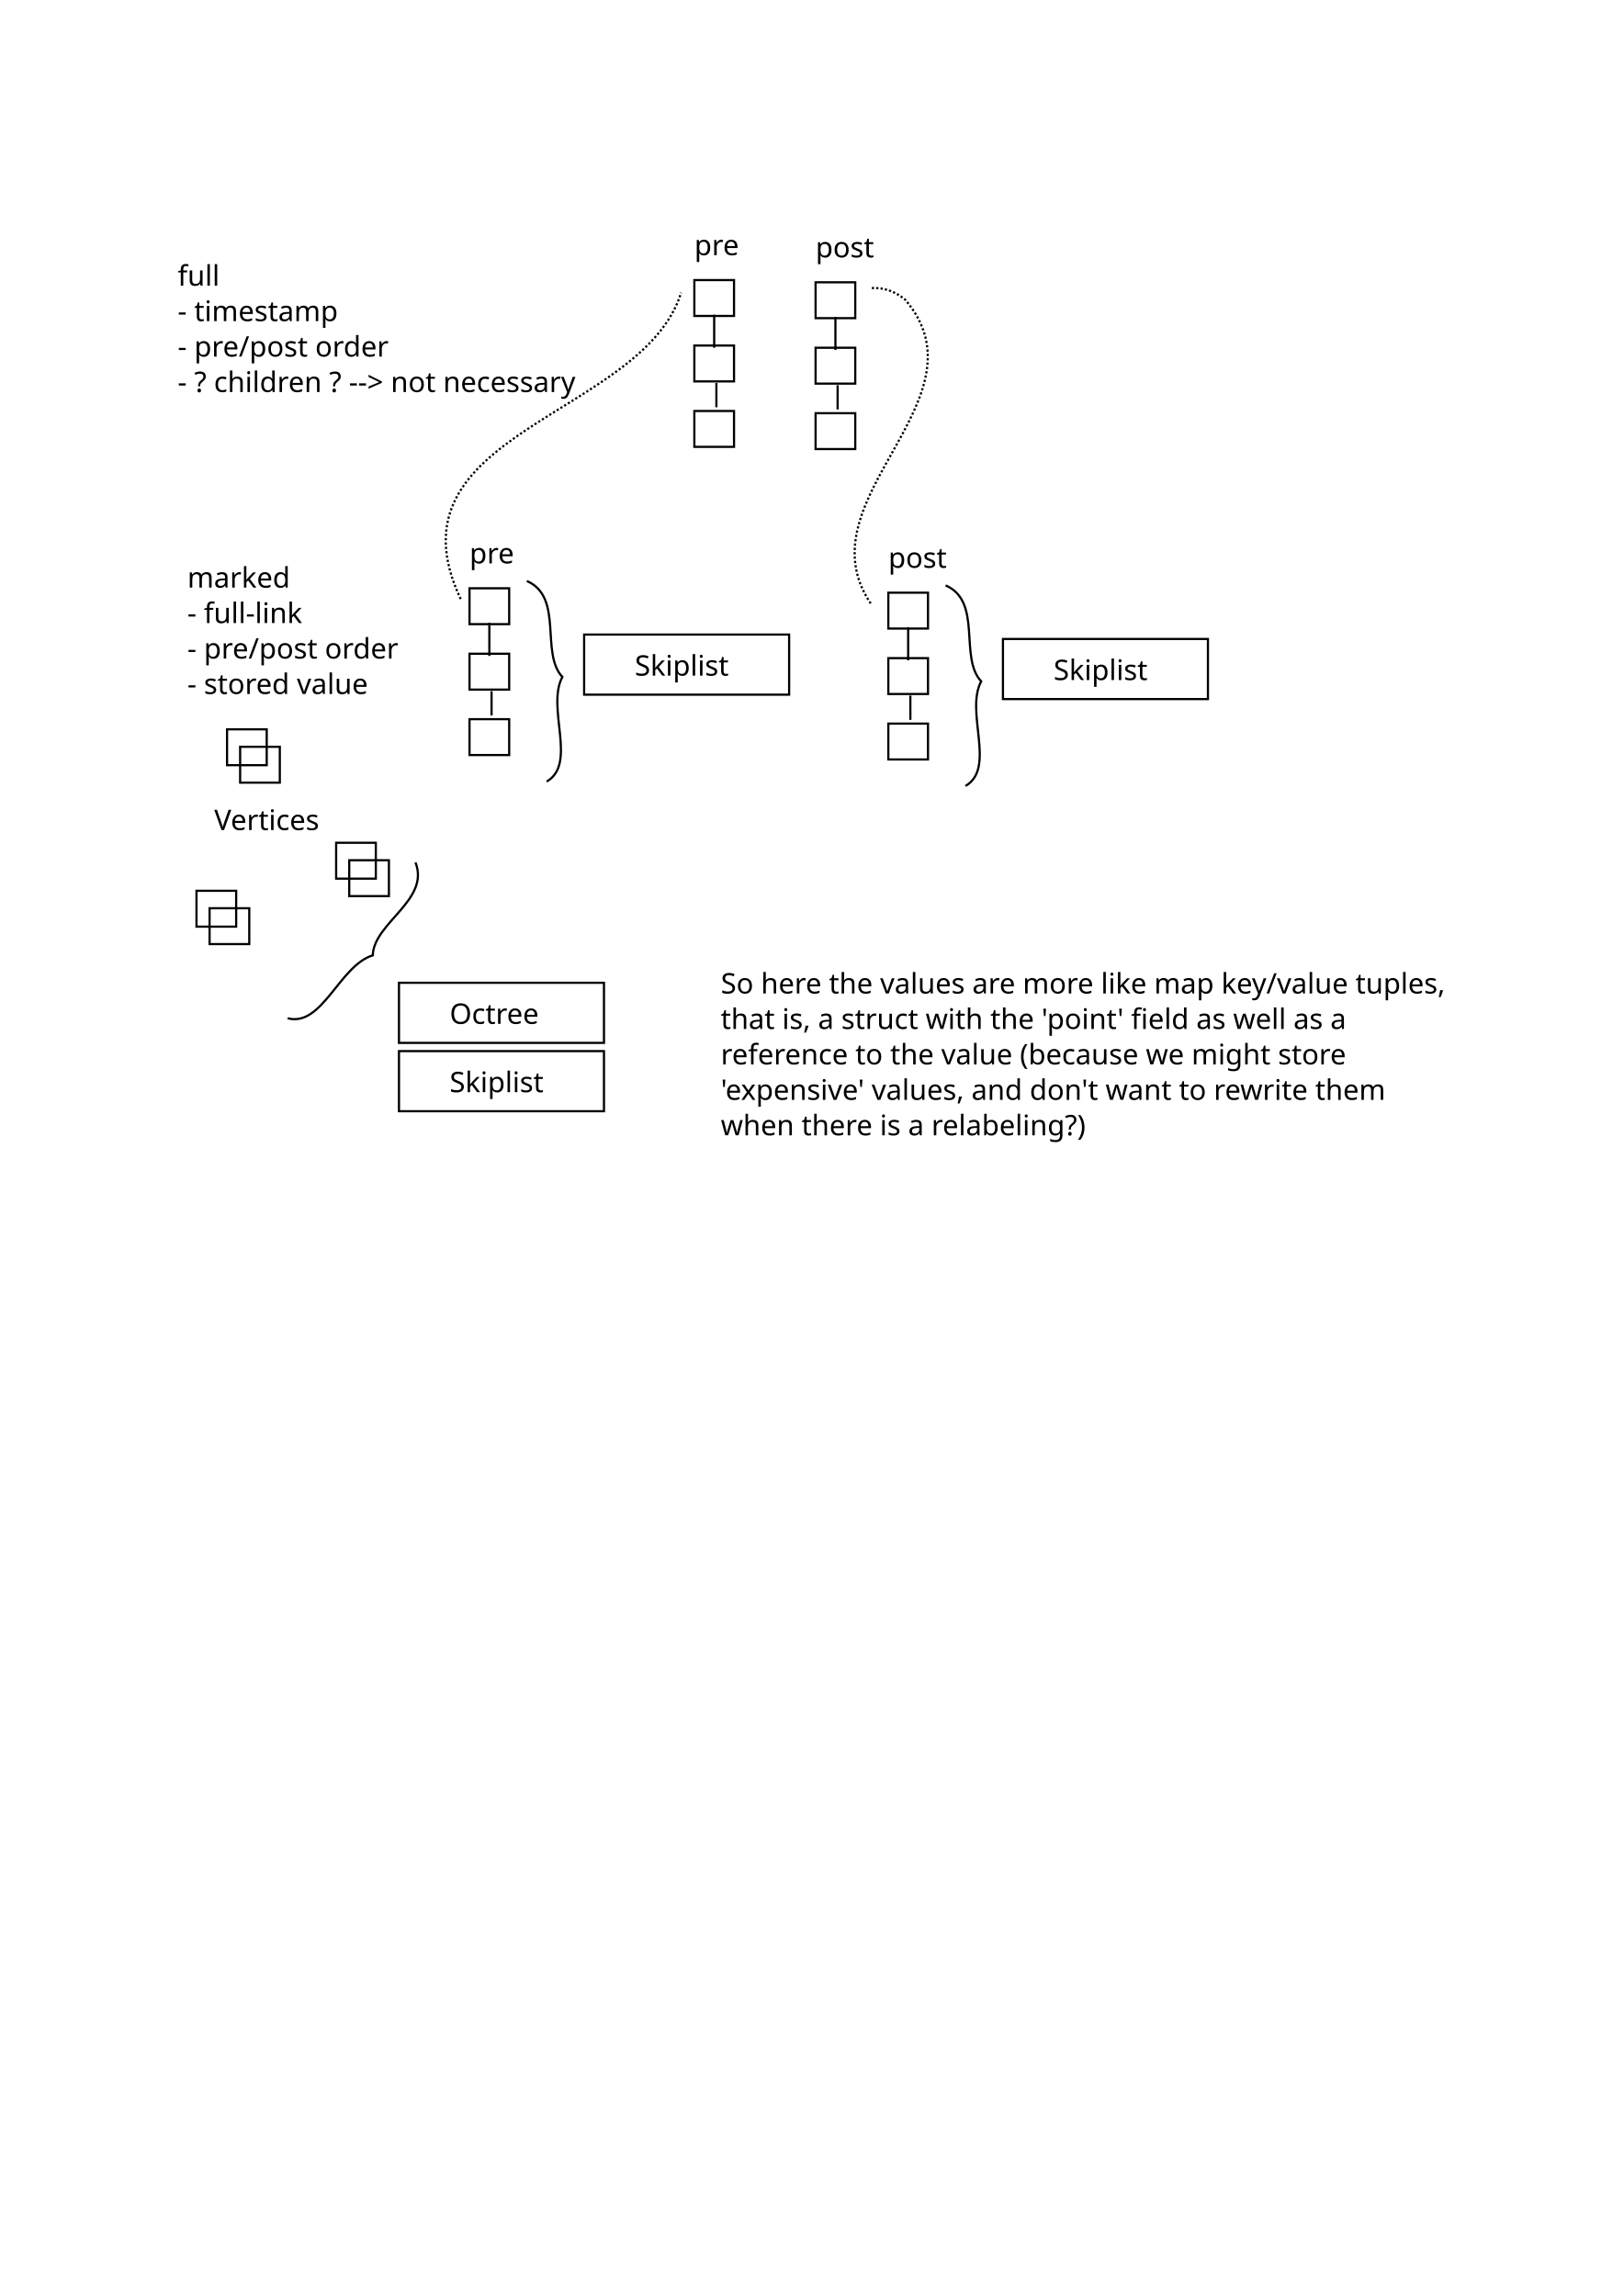
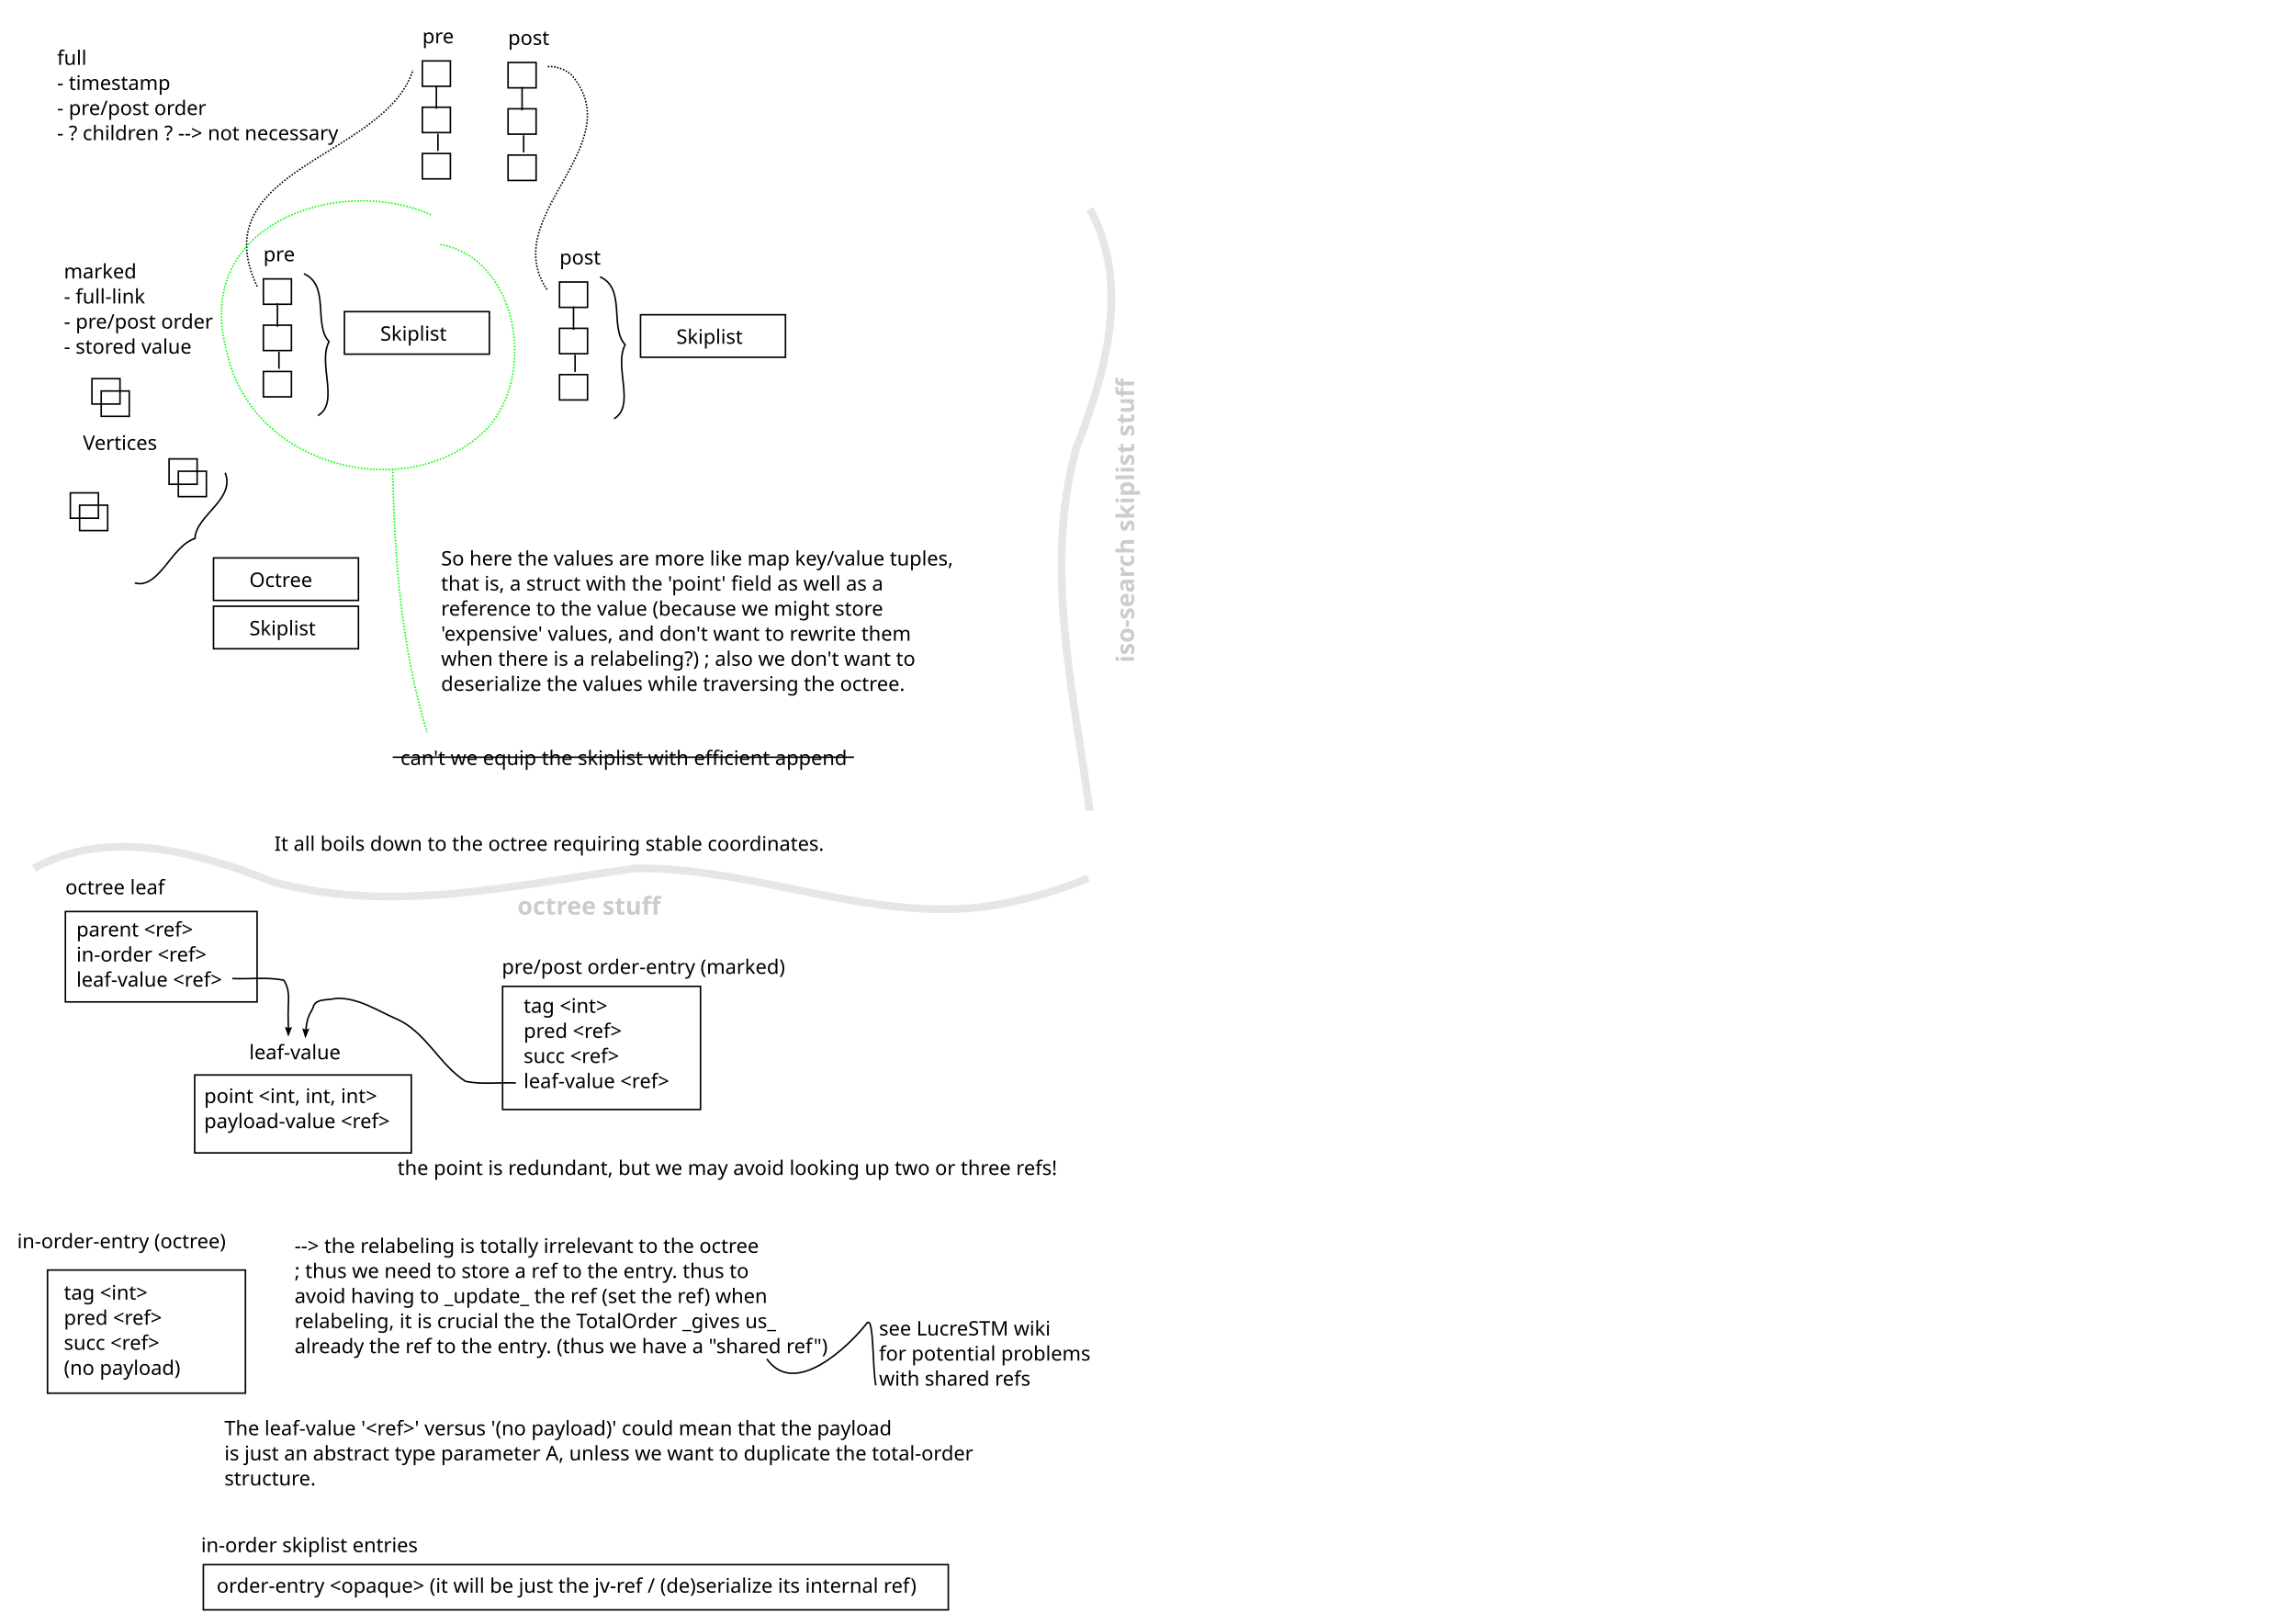
- <svg xmlns="http://www.w3.org/2000/svg" width="744.094" height="1052.362" id="svg2" version="1.1">
-   <defs id="defs4" />
-   <g id="layer1">
-     <text xml:space="preserve" style="font-size:13px;font-style:normal;font-variant:normal;font-weight:normal;font-stretch:normal;line-height:125%;letter-spacing:0px;word-spacing:0px;fill:#000000;fill-opacity:1;stroke:none;font-family:Gulim;-inkscape-font-specification:Gulim" x="81.429" y="130.934" id="text2985">
-       <tspan id="tspan2987" x="81.429" y="130.934">full</tspan>
-       <tspan x="81.429" y="147.184" id="tspan2993">- timestamp</tspan>
-       <tspan x="81.429" y="163.434" id="tspan2989">- pre/post order</tspan>
-       <tspan x="81.429" y="179.684" id="tspan2991">- ? children ? --&gt; not necessary</tspan>
+ <svg xmlns="http://www.w3.org/2000/svg" width="1488.189" height="1052.362" id="svg2" version="1.1">
+   <defs id="defs4">
+     <marker orient="auto" refY="0" refX="0" id="Arrow2Mend" style="overflow:visible">
+       <path id="path4179" style="font-size:12px;fill-rule:evenodd;stroke-width:0.625;stroke-linejoin:round" d="M 8.719,4.034 -2.207,0.016 8.719,-4.002 c -1.745,2.372 -1.735,5.617 -6e-7,8.035 z" transform="scale(-0.6,-0.6)" />
+     </marker>
+   </defs>
+   <g id="layer1" transform="translate(0,0.00130762)">
+     <text xml:space="preserve" style="font-size:13px;font-style:normal;font-variant:normal;font-weight:normal;font-stretch:normal;line-height:125%;letter-spacing:0px;word-spacing:0px;fill:#000000;fill-opacity:1;stroke:none;font-family:Gulim;-inkscape-font-specification:Gulim" x="36.982" y="42.04" id="text2985">
+       <tspan id="tspan2987" x="36.982" y="42.04">full</tspan>
+       <tspan x="36.982" y="58.29" id="tspan2993">- timestamp</tspan>
+       <tspan x="36.982" y="74.54" id="tspan2989">- pre/post order</tspan>
+       <tspan x="36.982" y="90.79" id="tspan2991">- ? children ? --&gt; not necessary</tspan>
    </text>
-     <text xml:space="preserve" style="font-size:13px;font-style:normal;font-variant:normal;font-weight:normal;font-stretch:normal;line-height:125%;letter-spacing:0px;word-spacing:0px;fill:#000000;fill-opacity:1;stroke:none;font-family:Gulim;-inkscape-font-specification:Gulim" x="85.863" y="269.332" id="text2995">
-       <tspan id="tspan2997" x="85.863" y="269.332">marked</tspan>
-       <tspan x="85.863" y="285.582" id="tspan2999">- full-link</tspan>
-       <tspan x="85.863" y="301.832" id="tspan3001">- pre/post order</tspan>
-       <tspan x="85.863" y="318.082" id="tspan3003">- stored value</tspan>
+     <text xml:space="preserve" style="font-size:13px;font-style:normal;font-variant:normal;font-weight:normal;font-stretch:normal;line-height:125%;letter-spacing:0px;word-spacing:0px;fill:#000000;fill-opacity:1;stroke:none;font-family:Gulim;-inkscape-font-specification:Gulim" x="41.416" y="180.438" id="text2995">
+       <tspan id="tspan2997" x="41.416" y="180.438">marked</tspan>
+       <tspan x="41.416" y="196.688" id="tspan2999">- full-link</tspan>
+       <tspan x="41.416" y="212.938" id="tspan3001">- pre/post order</tspan>
+       <tspan x="41.416" y="229.188" id="tspan3003">- stored value</tspan>
    </text>
-     <rect style="fill:none;stroke:#000000;stroke-width:1;stroke-miterlimit:4;stroke-opacity:1;stroke-dasharray:none;stroke-dashoffset:0" id="rect3007" width="18.183" height="16.438" x="215.162" y="299.636" />
-     <rect y="269.636" x="215.162" height="16.438" width="18.183" id="rect3011" style="fill:none;stroke:#000000;stroke-width:1;stroke-miterlimit:4;stroke-opacity:1;stroke-dasharray:none;stroke-dashoffset:0" />
-     <rect y="329.636" x="215.162" height="16.438" width="18.183" id="rect3013" style="fill:none;stroke:#000000;stroke-width:1;stroke-miterlimit:4;stroke-opacity:1;stroke-dasharray:none;stroke-dashoffset:0" />
-     <rect style="fill:none;stroke:#000000;stroke-width:1;stroke-miterlimit:4;stroke-opacity:1;stroke-dasharray:none;stroke-dashoffset:0" id="rect3015" width="93.944" height="27.55" x="267.69" y="290.849" />
-     <text xml:space="preserve" style="font-size:13px;font-style:normal;font-variant:normal;font-weight:normal;font-stretch:normal;line-height:125%;letter-spacing:0px;word-spacing:0px;fill:#000000;fill-opacity:1;stroke:none;font-family:Gulim;-inkscape-font-specification:Gulim" x="290.904" y="309.677" id="text3017">
-       <tspan id="tspan3019" x="290.904" y="309.677">Skiplist</tspan>
+     <rect style="fill:none;stroke:#000000;stroke-width:1;stroke-miterlimit:4;stroke-opacity:1;stroke-dasharray:none;stroke-dashoffset:0" id="rect3007" width="18.183" height="16.438" x="170.716" y="210.743" />
+     <rect y="180.743" x="170.716" height="16.438" width="18.183" id="rect3011" style="fill:none;stroke:#000000;stroke-width:1;stroke-miterlimit:4;stroke-opacity:1;stroke-dasharray:none;stroke-dashoffset:0" />
+     <rect y="240.743" x="170.716" height="16.438" width="18.183" id="rect3013" style="fill:none;stroke:#000000;stroke-width:1;stroke-miterlimit:4;stroke-opacity:1;stroke-dasharray:none;stroke-dashoffset:0" />
+     <rect style="fill:none;stroke:#000000;stroke-width:1;stroke-miterlimit:4;stroke-opacity:1;stroke-dasharray:none;stroke-dashoffset:0" id="rect3015" width="93.944" height="27.55" x="223.244" y="201.956" />
+     <text xml:space="preserve" style="font-size:13px;font-style:normal;font-variant:normal;font-weight:normal;font-stretch:normal;line-height:125%;letter-spacing:0px;word-spacing:0px;fill:#000000;fill-opacity:1;stroke:none;font-family:Gulim;-inkscape-font-specification:Gulim" x="246.457" y="220.783" id="text3017">
+       <tspan id="tspan3019" x="246.457" y="220.783">Skiplist</tspan>
    </text>
-     <path style="color:#000000;fill:none;stroke:#000000;stroke-width:1;stroke-linecap:butt;stroke-linejoin:miter;stroke-miterlimit:4;stroke-opacity:1;stroke-dasharray:none;stroke-dashoffset:0;marker:none;visibility:visible;display:inline;overflow:visible;enable-background:accumulate" d="m 224.254,285.494 0,15.152" id="path3021" />
-     <path style="color:#000000;fill:none;stroke:#000000;stroke-width:1;stroke-linecap:butt;stroke-linejoin:miter;stroke-miterlimit:4;stroke-opacity:1;stroke-dasharray:none;stroke-dashoffset:0;marker:none;visibility:visible;display:inline;overflow:visible;enable-background:accumulate" d="m 225.264,316.809 0,11.112" id="path3023" />
-     <text xml:space="preserve" style="font-size:13px;font-style:normal;font-variant:normal;font-weight:normal;font-stretch:normal;line-height:125%;letter-spacing:0px;word-spacing:0px;fill:#000000;fill-opacity:1;stroke:none;font-family:Gulim;-inkscape-font-specification:Gulim" x="215.162" y="258.22" id="text3025">
-       <tspan id="tspan3027" x="215.162" y="258.22">pre</tspan>
+     <path style="color:#000000;fill:none;stroke:#000000;stroke-width:1;stroke-linecap:butt;stroke-linejoin:miter;stroke-miterlimit:4;stroke-opacity:1;stroke-dasharray:none;stroke-dashoffset:0;marker:none;visibility:visible;display:inline;overflow:visible;enable-background:accumulate" d="m 179.807,196.601 0,15.152" id="path3021" />
+     <path style="color:#000000;fill:none;stroke:#000000;stroke-width:1;stroke-linecap:butt;stroke-linejoin:miter;stroke-miterlimit:4;stroke-opacity:1;stroke-dasharray:none;stroke-dashoffset:0;marker:none;visibility:visible;display:inline;overflow:visible;enable-background:accumulate" d="m 180.817,227.915 0,11.112" id="path3023" />
+     <text xml:space="preserve" style="font-size:13px;font-style:normal;font-variant:normal;font-weight:normal;font-stretch:normal;line-height:125%;letter-spacing:0px;word-spacing:0px;fill:#000000;fill-opacity:1;stroke:none;font-family:Gulim;-inkscape-font-specification:Gulim" x="170.716" y="169.326" id="text3025">
+       <tspan id="tspan3027" x="170.716" y="169.326">pre</tspan>
    </text>
-     <path style="fill:none;stroke:#000000;stroke-width:1;stroke-miterlimit:4;stroke-opacity:1;stroke-dasharray:none;stroke-dashoffset:0" d="m 241.426,266.301 c 17.066,7.39 6.012,33.01 16.292,43.961 -7.515,14.128 7.009,39.751 -7.201,47.963" id="path3029" />
-     <rect y="301.656" x="407.091" height="16.438" width="18.183" id="rect3048" style="fill:none;stroke:#000000;stroke-width:1;stroke-miterlimit:4;stroke-opacity:1;stroke-dasharray:none;stroke-dashoffset:0" />
-     <rect style="fill:none;stroke:#000000;stroke-width:1;stroke-miterlimit:4;stroke-opacity:1;stroke-dasharray:none;stroke-dashoffset:0" id="rect3050" width="18.183" height="16.438" x="407.091" y="271.656" />
-     <rect style="fill:none;stroke:#000000;stroke-width:1;stroke-miterlimit:4;stroke-opacity:1;stroke-dasharray:none;stroke-dashoffset:0" id="rect3052" width="18.183" height="16.438" x="407.091" y="331.656" />
-     <rect y="292.87" x="459.619" height="27.55" width="93.944" id="rect3054" style="fill:none;stroke:#000000;stroke-width:1;stroke-miterlimit:4;stroke-opacity:1;stroke-dasharray:none;stroke-dashoffset:0" />
-     <text id="text3056" y="311.697" x="482.833" style="font-size:13px;font-style:normal;font-variant:normal;font-weight:normal;font-stretch:normal;line-height:125%;letter-spacing:0px;word-spacing:0px;fill:#000000;fill-opacity:1;stroke:none;font-family:Gulim;-inkscape-font-specification:Gulim" xml:space="preserve">
-       <tspan y="311.697" x="482.833" id="tspan3058">Skiplist</tspan>
+     <path style="fill:none;stroke:#000000;stroke-width:1;stroke-miterlimit:4;stroke-opacity:1;stroke-dasharray:none;stroke-dashoffset:0" d="m 196.98,177.408 c 17.066,7.39 6.012,33.01 16.292,43.961 -7.515,14.128 7.009,39.751 -7.201,47.963" id="path3029" />
+     <rect y="212.763" x="362.645" height="16.438" width="18.183" id="rect3048" style="fill:none;stroke:#000000;stroke-width:1;stroke-miterlimit:4;stroke-opacity:1;stroke-dasharray:none;stroke-dashoffset:0" />
+     <rect style="fill:none;stroke:#000000;stroke-width:1;stroke-miterlimit:4;stroke-opacity:1;stroke-dasharray:none;stroke-dashoffset:0" id="rect3050" width="18.183" height="16.438" x="362.645" y="182.763" />
+     <rect style="fill:none;stroke:#000000;stroke-width:1;stroke-miterlimit:4;stroke-opacity:1;stroke-dasharray:none;stroke-dashoffset:0" id="rect3052" width="18.183" height="16.438" x="362.645" y="242.763" />
+     <rect y="203.976" x="415.173" height="27.55" width="93.944" id="rect3054" style="fill:none;stroke:#000000;stroke-width:1;stroke-miterlimit:4;stroke-opacity:1;stroke-dasharray:none;stroke-dashoffset:0" />
+     <text id="text3056" y="222.804" x="438.386" style="font-size:13px;font-style:normal;font-variant:normal;font-weight:normal;font-stretch:normal;line-height:125%;letter-spacing:0px;word-spacing:0px;fill:#000000;fill-opacity:1;stroke:none;font-family:Gulim;-inkscape-font-specification:Gulim" xml:space="preserve">
+       <tspan y="222.804" x="438.386" id="tspan3058">Skiplist</tspan>
    </text>
-     <path id="path3060" d="m 416.183,287.514 0,15.152" style="color:#000000;fill:none;stroke:#000000;stroke-width:1;stroke-linecap:butt;stroke-linejoin:miter;stroke-miterlimit:4;stroke-opacity:1;stroke-dasharray:none;stroke-dashoffset:0;marker:none;visibility:visible;display:inline;overflow:visible;enable-background:accumulate" />
-     <path id="path3062" d="m 417.193,318.829 0,11.112" style="color:#000000;fill:none;stroke:#000000;stroke-width:1;stroke-linecap:butt;stroke-linejoin:miter;stroke-miterlimit:4;stroke-opacity:1;stroke-dasharray:none;stroke-dashoffset:0;marker:none;visibility:visible;display:inline;overflow:visible;enable-background:accumulate" />
-     <text id="text3064" y="260.24" x="407.091" style="font-size:13px;font-style:normal;font-variant:normal;font-weight:normal;font-stretch:normal;line-height:125%;letter-spacing:0px;word-spacing:0px;fill:#000000;fill-opacity:1;stroke:none;font-family:Gulim;-inkscape-font-specification:Gulim" xml:space="preserve">
-       <tspan y="260.24" x="407.091" id="tspan3066">post</tspan>
+     <path id="path3060" d="m 371.736,198.621 0,15.152" style="color:#000000;fill:none;stroke:#000000;stroke-width:1;stroke-linecap:butt;stroke-linejoin:miter;stroke-miterlimit:4;stroke-opacity:1;stroke-dasharray:none;stroke-dashoffset:0;marker:none;visibility:visible;display:inline;overflow:visible;enable-background:accumulate" />
+     <path id="path3062" d="m 372.746,229.936 0,11.112" style="color:#000000;fill:none;stroke:#000000;stroke-width:1;stroke-linecap:butt;stroke-linejoin:miter;stroke-miterlimit:4;stroke-opacity:1;stroke-dasharray:none;stroke-dashoffset:0;marker:none;visibility:visible;display:inline;overflow:visible;enable-background:accumulate" />
+     <text id="text3064" y="171.347" x="362.645" style="font-size:13px;font-style:normal;font-variant:normal;font-weight:normal;font-stretch:normal;line-height:125%;letter-spacing:0px;word-spacing:0px;fill:#000000;fill-opacity:1;stroke:none;font-family:Gulim;-inkscape-font-specification:Gulim" xml:space="preserve">
+       <tspan y="171.347" x="362.645" id="tspan3066">post</tspan>
    </text>
-     <path id="path3068" d="m 433.355,268.321 c 17.066,7.39 6.012,33.01 16.292,43.961 -7.515,14.128 7.009,39.751 -7.201,47.963" style="fill:none;stroke:#000000;stroke-width:1;stroke-miterlimit:4;stroke-opacity:1;stroke-dasharray:none;stroke-dashoffset:0" />
-     <rect style="fill:none;stroke:#000000;stroke-width:1;stroke-miterlimit:4;stroke-opacity:1;stroke-dasharray:none;stroke-dashoffset:0" id="rect3070" width="18.183" height="16.438" x="104.046" y="334.286" />
-     <rect y="342.286" x="110.046" height="16.438" width="18.183" id="rect3072" style="fill:none;stroke:#000000;stroke-width:1;stroke-miterlimit:4;stroke-opacity:1;stroke-dasharray:none;stroke-dashoffset:0" />
-     <rect y="408.286" x="90.046" height="16.438" width="18.183" id="rect3074" style="fill:none;stroke:#000000;stroke-width:1;stroke-miterlimit:4;stroke-opacity:1;stroke-dasharray:none;stroke-dashoffset:0" />
-     <rect style="fill:none;stroke:#000000;stroke-width:1;stroke-miterlimit:4;stroke-opacity:1;stroke-dasharray:none;stroke-dashoffset:0" id="rect3076" width="18.183" height="16.438" x="96.046" y="416.286" />
-     <rect style="fill:none;stroke:#000000;stroke-width:1;stroke-miterlimit:4;stroke-opacity:1;stroke-dasharray:none;stroke-dashoffset:0" id="rect3078" width="18.183" height="16.438" x="154.046" y="386.286" />
-     <rect y="394.286" x="160.046" height="16.438" width="18.183" id="rect3080" style="fill:none;stroke:#000000;stroke-width:1;stroke-miterlimit:4;stroke-opacity:1;stroke-dasharray:none;stroke-dashoffset:0" />
-     <text xml:space="preserve" style="font-size:13px;font-style:normal;font-variant:normal;font-weight:normal;font-stretch:normal;line-height:125%;letter-spacing:0px;word-spacing:0px;fill:#000000;fill-opacity:1;stroke:none;font-family:Gulim;-inkscape-font-specification:Gulim" x="98.188" y="380.448" id="text3082">
-       <tspan id="tspan3084" x="98.188" y="380.448">Vertices</tspan>
+     <path id="path3068" d="m 388.909,179.428 c 17.066,7.39 6.012,33.01 16.292,43.961 -7.515,14.128 7.009,39.751 -7.201,47.963" style="fill:none;stroke:#000000;stroke-width:1;stroke-miterlimit:4;stroke-opacity:1;stroke-dasharray:none;stroke-dashoffset:0" />
+     <rect style="fill:none;stroke:#000000;stroke-width:1;stroke-miterlimit:4;stroke-opacity:1;stroke-dasharray:none;stroke-dashoffset:0" id="rect3070" width="18.183" height="16.438" x="59.599" y="245.392" />
+     <rect y="253.392" x="65.599" height="16.438" width="18.183" id="rect3072" style="fill:none;stroke:#000000;stroke-width:1;stroke-miterlimit:4;stroke-opacity:1;stroke-dasharray:none;stroke-dashoffset:0" />
+     <rect y="319.392" x="45.599" height="16.438" width="18.183" id="rect3074" style="fill:none;stroke:#000000;stroke-width:1;stroke-miterlimit:4;stroke-opacity:1;stroke-dasharray:none;stroke-dashoffset:0" />
+     <rect style="fill:none;stroke:#000000;stroke-width:1;stroke-miterlimit:4;stroke-opacity:1;stroke-dasharray:none;stroke-dashoffset:0" id="rect3076" width="18.183" height="16.438" x="51.599" y="327.392" />
+     <rect style="fill:none;stroke:#000000;stroke-width:1;stroke-miterlimit:4;stroke-opacity:1;stroke-dasharray:none;stroke-dashoffset:0" id="rect3078" width="18.183" height="16.438" x="109.599" y="297.392" />
+     <rect y="305.392" x="115.599" height="16.438" width="18.183" id="rect3080" style="fill:none;stroke:#000000;stroke-width:1;stroke-miterlimit:4;stroke-opacity:1;stroke-dasharray:none;stroke-dashoffset:0" />
+     <text xml:space="preserve" style="font-size:13px;font-style:normal;font-variant:normal;font-weight:normal;font-stretch:normal;line-height:125%;letter-spacing:0px;word-spacing:0px;fill:#000000;fill-opacity:1;stroke:none;font-family:Gulim;-inkscape-font-specification:Gulim" x="53.741" y="291.555" id="text3082">
+       <tspan id="tspan3084" x="53.741" y="291.555">Vertices</tspan>
    </text>
-     <rect y="450.453" x="182.838" height="27.55" width="93.944" id="rect3086" style="fill:none;stroke:#000000;stroke-width:1;stroke-miterlimit:4;stroke-opacity:1;stroke-dasharray:none;stroke-dashoffset:0" />
-     <text id="text3088" y="469.281" x="206.051" style="font-size:13px;font-style:normal;font-variant:normal;font-weight:normal;font-stretch:normal;line-height:125%;letter-spacing:0px;word-spacing:0px;fill:#000000;fill-opacity:1;stroke:none;font-family:Gulim;-inkscape-font-specification:Gulim" xml:space="preserve">
-       <tspan y="469.281" x="206.051" id="tspan3090">Octree</tspan>
+     <rect y="361.56" x="138.391" height="27.55" width="93.944" id="rect3086" style="fill:none;stroke:#000000;stroke-width:1;stroke-miterlimit:4;stroke-opacity:1;stroke-dasharray:none;stroke-dashoffset:0" />
+     <text id="text3088" y="380.387" x="161.604" style="font-size:13px;font-style:normal;font-variant:normal;font-weight:normal;font-stretch:normal;line-height:125%;letter-spacing:0px;word-spacing:0px;fill:#000000;fill-opacity:1;stroke:none;font-family:Gulim;-inkscape-font-specification:Gulim" xml:space="preserve">
+       <tspan y="380.387" x="161.604" id="tspan3090">Octree</tspan>
    </text>
-     <path id="path3092" d="m 190.389,395.277 c 6.842,17.293 -19.09,27.593 -19.565,42.606 -15.304,4.676 -23.152,33.064 -39.007,28.823" style="fill:none;stroke:#000000;stroke-width:1;stroke-miterlimit:4;stroke-opacity:1;stroke-dasharray:none;stroke-dashoffset:0" />
-     <rect y="481.768" x="182.838" height="27.55" width="93.944" id="rect3118" style="fill:none;stroke:#000000;stroke-width:1;stroke-miterlimit:4;stroke-opacity:1;stroke-dasharray:none;stroke-dashoffset:0" />
-     <text id="text3120" y="500.596" x="206.051" style="font-size:13px;font-style:normal;font-variant:normal;font-weight:normal;font-stretch:normal;line-height:125%;letter-spacing:0px;word-spacing:0px;fill:#000000;fill-opacity:1;stroke:none;font-family:Gulim;-inkscape-font-specification:Gulim" xml:space="preserve">
-       <tspan y="500.596" x="206.051" id="tspan3122">Skiplist</tspan>
+     <path id="path3092" d="m 145.942,306.384 c 6.842,17.293 -19.09,27.593 -19.565,42.606 -15.304,4.676 -23.152,33.064 -39.007,28.823" style="fill:none;stroke:#000000;stroke-width:1;stroke-miterlimit:4;stroke-opacity:1;stroke-dasharray:none;stroke-dashoffset:0" />
+     <rect y="392.875" x="138.391" height="27.55" width="93.944" id="rect3118" style="fill:none;stroke:#000000;stroke-width:1;stroke-miterlimit:4;stroke-opacity:1;stroke-dasharray:none;stroke-dashoffset:0" />
+     <text id="text3120" y="411.702" x="161.604" style="font-size:13px;font-style:normal;font-variant:normal;font-weight:normal;font-stretch:normal;line-height:125%;letter-spacing:0px;word-spacing:0px;fill:#000000;fill-opacity:1;stroke:none;font-family:Gulim;-inkscape-font-specification:Gulim" xml:space="preserve">
+       <tspan y="411.702" x="161.604" id="tspan3122">Skiplist</tspan>
    </text>
-     <rect y="158.377" x="318.198" height="16.438" width="18.183" id="rect3124" style="fill:none;stroke:#000000;stroke-width:1;stroke-miterlimit:4;stroke-opacity:1;stroke-dasharray:none;stroke-dashoffset:0" />
-     <rect style="fill:none;stroke:#000000;stroke-width:1;stroke-miterlimit:4;stroke-opacity:1;stroke-dasharray:none;stroke-dashoffset:0" id="rect3126" width="18.183" height="16.438" x="318.198" y="128.377" />
-     <rect style="fill:none;stroke:#000000;stroke-width:1;stroke-miterlimit:4;stroke-opacity:1;stroke-dasharray:none;stroke-dashoffset:0" id="rect3128" width="18.183" height="16.438" x="318.198" y="188.377" />
-     <path id="path3130" d="m 327.289,144.235 0,15.152" style="color:#000000;fill:none;stroke:#000000;stroke-width:1;stroke-linecap:butt;stroke-linejoin:miter;stroke-miterlimit:4;stroke-opacity:1;stroke-dasharray:none;stroke-dashoffset:0;marker:none;visibility:visible;display:inline;overflow:visible;enable-background:accumulate" />
-     <path id="path3132" d="m 328.3,175.55 0,11.112" style="color:#000000;fill:none;stroke:#000000;stroke-width:1;stroke-linecap:butt;stroke-linejoin:miter;stroke-miterlimit:4;stroke-opacity:1;stroke-dasharray:none;stroke-dashoffset:0;marker:none;visibility:visible;display:inline;overflow:visible;enable-background:accumulate" />
-     <text id="text3134" y="116.961" x="318.198" style="font-size:13px;font-style:normal;font-variant:normal;font-weight:normal;font-stretch:normal;line-height:125%;letter-spacing:0px;word-spacing:0px;fill:#000000;fill-opacity:1;stroke:none;font-family:Gulim;-inkscape-font-specification:Gulim" xml:space="preserve">
-       <tspan y="116.961" x="318.198" id="tspan3136">pre</tspan>
+     <rect y="69.484" x="273.751" height="16.438" width="18.183" id="rect3124" style="fill:none;stroke:#000000;stroke-width:1;stroke-miterlimit:4;stroke-opacity:1;stroke-dasharray:none;stroke-dashoffset:0" />
+     <rect style="fill:none;stroke:#000000;stroke-width:1;stroke-miterlimit:4;stroke-opacity:1;stroke-dasharray:none;stroke-dashoffset:0" id="rect3126" width="18.183" height="16.438" x="273.751" y="39.484" />
+     <rect style="fill:none;stroke:#000000;stroke-width:1;stroke-miterlimit:4;stroke-opacity:1;stroke-dasharray:none;stroke-dashoffset:0" id="rect3128" width="18.183" height="16.438" x="273.751" y="99.484" />
+     <path id="path3130" d="m 282.843,55.342 0,15.152" style="color:#000000;fill:none;stroke:#000000;stroke-width:1;stroke-linecap:butt;stroke-linejoin:miter;stroke-miterlimit:4;stroke-opacity:1;stroke-dasharray:none;stroke-dashoffset:0;marker:none;visibility:visible;display:inline;overflow:visible;enable-background:accumulate" />
+     <path id="path3132" d="m 283.853,86.656 0,11.112" style="color:#000000;fill:none;stroke:#000000;stroke-width:1;stroke-linecap:butt;stroke-linejoin:miter;stroke-miterlimit:4;stroke-opacity:1;stroke-dasharray:none;stroke-dashoffset:0;marker:none;visibility:visible;display:inline;overflow:visible;enable-background:accumulate" />
+     <text id="text3134" y="28.067" x="273.751" style="font-size:13px;font-style:normal;font-variant:normal;font-weight:normal;font-stretch:normal;line-height:125%;letter-spacing:0px;word-spacing:0px;fill:#000000;fill-opacity:1;stroke:none;font-family:Gulim;-inkscape-font-specification:Gulim" xml:space="preserve">
+       <tspan y="28.067" x="273.751" id="tspan3136">pre</tspan>
    </text>
-     <rect style="fill:none;stroke:#000000;stroke-width:1;stroke-miterlimit:4;stroke-opacity:1;stroke-dasharray:none;stroke-dashoffset:0" id="rect3138" width="18.183" height="16.438" x="373.756" y="159.387" />
-     <rect y="129.387" x="373.756" height="16.438" width="18.183" id="rect3140" style="fill:none;stroke:#000000;stroke-width:1;stroke-miterlimit:4;stroke-opacity:1;stroke-dasharray:none;stroke-dashoffset:0" />
-     <rect y="189.387" x="373.756" height="16.438" width="18.183" id="rect3142" style="fill:none;stroke:#000000;stroke-width:1;stroke-miterlimit:4;stroke-opacity:1;stroke-dasharray:none;stroke-dashoffset:0" />
-     <path style="color:#000000;fill:none;stroke:#000000;stroke-width:1;stroke-linecap:butt;stroke-linejoin:miter;stroke-miterlimit:4;stroke-opacity:1;stroke-dasharray:none;stroke-dashoffset:0;marker:none;visibility:visible;display:inline;overflow:visible;enable-background:accumulate" d="m 382.848,145.245 0,15.152" id="path3144" />
-     <path style="color:#000000;fill:none;stroke:#000000;stroke-width:1;stroke-linecap:butt;stroke-linejoin:miter;stroke-miterlimit:4;stroke-opacity:1;stroke-dasharray:none;stroke-dashoffset:0;marker:none;visibility:visible;display:inline;overflow:visible;enable-background:accumulate" d="m 383.858,176.56 0,11.112" id="path3146" />
-     <text xml:space="preserve" style="font-size:13px;font-style:normal;font-variant:normal;font-weight:normal;font-stretch:normal;line-height:125%;letter-spacing:0px;word-spacing:0px;fill:#000000;fill-opacity:1;stroke:none;font-family:Gulim;-inkscape-font-specification:Gulim" x="373.756" y="117.971" id="text3148">
-       <tspan id="tspan3150" x="373.756" y="117.971">post</tspan>
+     <rect style="fill:none;stroke:#000000;stroke-width:1;stroke-miterlimit:4;stroke-opacity:1;stroke-dasharray:none;stroke-dashoffset:0" id="rect3138" width="18.183" height="16.438" x="329.31" y="70.494" />
+     <rect y="40.494" x="329.31" height="16.438" width="18.183" id="rect3140" style="fill:none;stroke:#000000;stroke-width:1;stroke-miterlimit:4;stroke-opacity:1;stroke-dasharray:none;stroke-dashoffset:0" />
+     <rect y="100.494" x="329.31" height="16.438" width="18.183" id="rect3142" style="fill:none;stroke:#000000;stroke-width:1;stroke-miterlimit:4;stroke-opacity:1;stroke-dasharray:none;stroke-dashoffset:0" />
+     <path style="color:#000000;fill:none;stroke:#000000;stroke-width:1;stroke-linecap:butt;stroke-linejoin:miter;stroke-miterlimit:4;stroke-opacity:1;stroke-dasharray:none;stroke-dashoffset:0;marker:none;visibility:visible;display:inline;overflow:visible;enable-background:accumulate" d="m 338.401,56.352 0,15.152" id="path3144" />
+     <path style="color:#000000;fill:none;stroke:#000000;stroke-width:1;stroke-linecap:butt;stroke-linejoin:miter;stroke-miterlimit:4;stroke-opacity:1;stroke-dasharray:none;stroke-dashoffset:0;marker:none;visibility:visible;display:inline;overflow:visible;enable-background:accumulate" d="m 339.411,87.667 0,11.112" id="path3146" />
+     <text xml:space="preserve" style="font-size:13px;font-style:normal;font-variant:normal;font-weight:normal;font-stretch:normal;line-height:125%;letter-spacing:0px;word-spacing:0px;fill:#000000;fill-opacity:1;stroke:none;font-family:Gulim;-inkscape-font-specification:Gulim" x="329.31" y="29.078" id="text3148">
+       <tspan id="tspan3150" x="329.31" y="29.078">post</tspan>
    </text>
-     <path style="fill:none;stroke:#000000;stroke-width:1;stroke-miterlimit:4;stroke-opacity:1;stroke-dasharray:1,1;stroke-dashoffset:0" d="m 211.122,274.545 c -36.414,-76.828 83.42,-83.425 101.015,-140.411" id="path3171" />
-     <path style="fill:none;stroke:#000000;stroke-width:1;stroke-miterlimit:4;stroke-opacity:1;stroke-dasharray:1, 1;stroke-dashoffset:0" d="m 399.01,276.565 c -32.386,-47.791 55.134,-93.276 15.782,-139.244 -4.344,-3.608 -10.063,-5.871 -15.782,-5.208" id="path3965" />
-     <text xml:space="preserve" style="font-size:13px;font-style:normal;font-variant:normal;font-weight:normal;font-stretch:normal;line-height:125%;letter-spacing:0px;word-spacing:0px;fill:#000000;fill-opacity:1;stroke:none;font-family:Gulim;-inkscape-font-specification:Gulim" x="330.32" y="455.362" id="text3983">
-       <tspan id="tspan3985" x="330.32" y="455.362">So here the values are more like map key/value tuples,</tspan>
-       <tspan x="330.32" y="471.612" id="tspan3987">that is, a struct with the 'point' field as well as a</tspan>
-       <tspan x="330.32" y="487.862" id="tspan3989">reference to the value (because we might store</tspan>
-       <tspan x="330.32" y="504.112" id="tspan3991">'expensive' values, and don't want to rewrite them</tspan>
-       <tspan x="330.32" y="520.362" id="tspan3993">when there is a relabeling?)</tspan>
+     <path style="fill:none;stroke:#000000;stroke-width:1;stroke-miterlimit:4;stroke-opacity:1;stroke-dasharray:1, 1;stroke-dashoffset:0" d="M 166.675,185.651 C 130.261,108.823 250.095,102.227 267.69,45.24" id="path3171" />
+     <path style="fill:none;stroke:#000000;stroke-width:1;stroke-miterlimit:4;stroke-opacity:1;stroke-dasharray:1, 1;stroke-dashoffset:0" d="m 354.564,187.672 c -32.386,-47.791 55.134,-93.276 15.782,-139.244 -4.344,-3.608 -10.063,-5.871 -15.782,-5.208" id="path3965" />
+     <text xml:space="preserve" style="font-size:13px;font-style:normal;font-variant:normal;font-weight:normal;font-stretch:normal;line-height:125%;letter-spacing:0px;word-spacing:0px;fill:#000000;fill-opacity:1;stroke:none;font-family:Gulim;-inkscape-font-specification:Gulim" x="285.873" y="366.469" id="text3983">
+       <tspan id="tspan3985" x="285.873" y="366.469">So here the values are more like map key/value tuples,</tspan>
+       <tspan x="285.873" y="382.719" id="tspan3987">that is, a struct with the 'point' field as well as a</tspan>
+       <tspan x="285.873" y="398.969" id="tspan3989">reference to the value (because we might store</tspan>
+       <tspan x="285.873" y="415.219" id="tspan3991">'expensive' values, and don't want to rewrite them</tspan>
+       <tspan x="285.873" y="431.469" id="tspan3993">when there is a relabeling?) ; also we don't want to</tspan>
+       <tspan x="285.873" y="447.719" id="tspan4052">deserialize the values while traversing the octree.</tspan>
+     </text>
+     <path style="fill:none;stroke:#00ff00;stroke-width:1;stroke-miterlimit:4;stroke-opacity:1;stroke-dasharray:1, 1;stroke-dashoffset:0" d="M 279.34,139.184 C 220.814,112.905 123.665,144.326 147.082,228.149 162.896,303.571 265.87,328.501 315.678,277.818 348.774,241.818 334.8,166.61 285.002,158.377" id="path3055" />
+     <path style="fill:none;stroke:#00ff00;stroke-width:1;stroke-miterlimit:4;stroke-opacity:1;stroke-dasharray:1, 1;stroke-dashoffset:0" d="m 254.558,303.839 c 1.039,57.445 5.455,115.468 22.223,170.716" id="path3071" />
+     <text xml:space="preserve" style="font-size:13px;font-style:normal;font-variant:normal;font-weight:normal;font-stretch:normal;line-height:125%;letter-spacing:0px;word-spacing:0px;fill:#000000;fill-opacity:1;stroke:none;font-family:Gulim;-inkscape-font-specification:Gulim" x="259.609" y="495.768" id="text3092">
+       <tspan id="tspan3094" x="259.609" y="495.768">can't we equip the skiplist with efficient append</tspan>
+     </text>
+     <path style="color:#000000;fill:none;stroke:#000000;stroke-width:1;stroke-linecap:butt;stroke-linejoin:miter;stroke-miterlimit:4;stroke-opacity:1;stroke-dasharray:none;stroke-dashoffset:0;marker:none;visibility:visible;display:inline;overflow:visible;enable-background:accumulate" d="m 254.558,490.717 299.005,0" id="path3096" />
+     <text xml:space="preserve" style="font-size:13px;font-style:normal;font-variant:normal;font-weight:normal;font-stretch:normal;line-height:125%;letter-spacing:0px;word-spacing:0px;fill:#000000;fill-opacity:1;stroke:none;font-family:Gulim;-inkscape-font-specification:Gulim" x="177.787" y="551.327" id="text3098">
+       <tspan id="tspan3100" x="177.787" y="551.327">It all boils down to the octree requiring stable coordinates.</tspan>
+     </text>
+     <rect style="fill:none;stroke:#000000;stroke-width:1;stroke-miterlimit:4;stroke-opacity:1;stroke-dasharray:none;stroke-dashoffset:0" id="rect3102" width="140.411" height="50.508" x="126.188" y="696.646" />
+     <text xml:space="preserve" style="font-size:13px;font-style:normal;font-variant:normal;font-weight:normal;font-stretch:normal;line-height:125%;letter-spacing:0px;word-spacing:0px;fill:#000000;fill-opacity:1;stroke:none;font-family:Gulim;-inkscape-font-specification:Gulim" x="132.289" y="714.829" id="text4054">
+       <tspan id="tspan4056" x="132.289" y="714.829">point &lt;int, int, int&gt;</tspan>
+       <tspan x="132.289" y="731.079" id="tspan4080">payload-value &lt;ref&gt;</tspan>
+     </text>
+     <text xml:space="preserve" style="font-size:13px;font-style:normal;font-variant:normal;font-weight:normal;font-stretch:normal;line-height:125%;letter-spacing:0px;word-spacing:0px;fill:#000000;fill-opacity:1;stroke:none;font-family:Gulim;-inkscape-font-specification:Gulim" x="42.345" y="579.55" id="text4062">
+       <tspan id="tspan4064" x="42.345" y="579.55">octree leaf</tspan>
+     </text>
+     <text xml:space="preserve" style="font-size:13px;font-style:normal;font-variant:normal;font-weight:normal;font-stretch:normal;line-height:125%;letter-spacing:0px;word-spacing:0px;fill:#000000;fill-opacity:1;stroke:none;font-family:Gulim;-inkscape-font-specification:Gulim" x="325.269" y="631.129" id="text4066">
+       <tspan id="tspan4068" x="325.269" y="631.129">pre/post order-entry (marked)</tspan>
+     </text>
+     <rect y="639.21" x="325.761" height="79.802" width="128.289" id="rect4070" style="fill:none;stroke:#000000;stroke-width:1;stroke-miterlimit:4;stroke-opacity:1;stroke-dasharray:none;stroke-dashoffset:0" />
+     <text xml:space="preserve" style="font-size:13px;font-style:normal;font-variant:normal;font-weight:normal;font-stretch:normal;line-height:125%;letter-spacing:0px;word-spacing:0px;fill:#000000;fill-opacity:1;stroke:none;font-family:Gulim;-inkscape-font-specification:Gulim" x="339.411" y="656.382" id="text4072">
+       <tspan id="tspan4074" x="339.411" y="656.382">tag &lt;int&gt;</tspan>
+       <tspan x="339.411" y="672.632" id="tspan4082">pred &lt;ref&gt;</tspan>
+       <tspan x="339.411" y="688.882" id="tspan4084">succ &lt;ref&gt;</tspan>
+       <tspan x="339.411" y="705.132" id="tspan4086">leaf-value &lt;ref&gt;</tspan>
+     </text>
+     <rect y="590.723" x="42.386" height="58.589" width="124.249" id="rect4088" style="fill:none;stroke:#000000;stroke-width:1;stroke-miterlimit:4;stroke-opacity:1;stroke-dasharray:none;stroke-dashoffset:0" />
+     <text xml:space="preserve" style="font-size:13px;font-style:normal;font-variant:normal;font-weight:normal;font-stretch:normal;line-height:125%;letter-spacing:0px;word-spacing:0px;fill:#000000;fill-opacity:1;stroke:none;font-family:Gulim;-inkscape-font-specification:Gulim" x="49.497" y="606.885" id="text4090">
+       <tspan id="tspan4092" x="49.497" y="606.885">parent &lt;ref&gt;</tspan>
+       <tspan x="49.497" y="623.135" id="tspan4094">in-order &lt;ref&gt;</tspan>
+       <tspan x="49.497" y="639.385" id="tspan4096">leaf-value &lt;ref&gt;</tspan>
+     </text>
+     <text id="text4098" y="686.484" x="161.503" style="font-size:13px;font-style:normal;font-variant:normal;font-weight:normal;font-stretch:normal;line-height:125%;letter-spacing:0px;word-spacing:0px;fill:#000000;fill-opacity:1;stroke:none;font-family:Gulim;-inkscape-font-specification:Gulim" xml:space="preserve">
+       <tspan y="686.484" x="161.503" id="tspan4100">leaf-value</tspan>
+     </text>
+     <path style="fill:none;stroke:#000000;stroke-width:1;stroke-miterlimit:4;stroke-opacity:1;stroke-dasharray:none;stroke-dashoffset:0;marker-end:url(#Arrow2Mend)" d="m 150.513,634.159 c 11.105,0.472 22.326,-1.052 33.335,1.01 3.358,4.594 3.381,10.583 3.063,16.022 -0.369,6.44 0.098,12.889 -0.033,19.333" id="path4102" />
+     <path style="fill:none;stroke:#000000;stroke-width:1;stroke-miterlimit:4;stroke-opacity:1;stroke-dasharray:none;stroke-dashoffset:0;marker-end:url(#Arrow2Mend)" d="m 334.361,701.839 c -10.873,-0.52 -21.886,1.153 -32.646,-1.076 -17.201,-10.944 -25.634,-32.141 -44.81,-40.462 -12.441,-5.42 -24.526,-13.639 -38.622,-13.348 -6.952,1.545 -13.871,-0.072 -15.433,6.1 -1.578,4.183 -4.301,4.978 -4.859,18.481" id="path4114" />
+     <text xml:space="preserve" style="font-size:13px;font-style:normal;font-variant:normal;font-weight:normal;font-stretch:normal;line-height:125%;letter-spacing:0px;word-spacing:0px;fill:#000000;fill-opacity:1;stroke:none;font-family:Gulim;-inkscape-font-specification:Gulim" x="11.112" y="808.915" id="text4775">
+       <tspan id="tspan4777" x="11.112" y="808.915">in-order-entry (octree)</tspan>
+     </text>
+     <rect style="fill:none;stroke:#000000;stroke-width:1;stroke-miterlimit:4;stroke-opacity:1;stroke-dasharray:none;stroke-dashoffset:0" id="rect4779" width="128.289" height="79.802" x="30.797" y="823.058" />
+     <text xml:space="preserve" style="font-size:13px;font-style:normal;font-variant:normal;font-weight:normal;font-stretch:normal;line-height:125%;letter-spacing:0px;word-spacing:0px;fill:#000000;fill-opacity:1;stroke:none;font-family:Gulim;-inkscape-font-specification:Gulim" x="190.919" y="811.946" id="text4791">
+       <tspan id="tspan4793" x="190.919" y="811.946">--&gt; the relabeling is totally irrelevant to the octree</tspan>
+       <tspan x="190.919" y="828.196" id="tspan4795">; thus we need to store a ref to the entry. thus to</tspan>
+       <tspan x="190.919" y="844.446" id="tspan4797">avoid having to _update_ the ref (set the ref) when</tspan>
+       <tspan x="190.919" y="860.696" id="tspan4799">relabeling, it is crucial the the TotalOrder _gives us_</tspan>
+       <tspan x="190.919" y="876.946" id="tspan4801">already the ref to the entry. (thus we have a "shared ref")</tspan>
+     </text>
+     <text xml:space="preserve" style="font-size:13px;font-style:normal;font-variant:normal;font-weight:normal;font-stretch:normal;line-height:125%;letter-spacing:0px;word-spacing:0px;fill:#000000;fill-opacity:1;stroke:none;font-family:Gulim;-inkscape-font-specification:Gulim" x="257.609" y="761.438" id="text4803">
+       <tspan id="tspan4805" x="257.609" y="761.438">the point is redundant, but we may avoid looking up two or three refs!</tspan>
+     </text>
+     <text id="text4807" y="842.25" x="41.416" style="font-size:13px;font-style:normal;font-variant:normal;font-weight:normal;font-stretch:normal;line-height:125%;letter-spacing:0px;word-spacing:0px;fill:#000000;fill-opacity:1;stroke:none;font-family:Gulim;-inkscape-font-specification:Gulim" xml:space="preserve">
+       <tspan y="842.25" x="41.416" id="tspan4809">tag &lt;int&gt;</tspan>
+       <tspan id="tspan4811" y="858.5" x="41.416">pred &lt;ref&gt;</tspan>
+       <tspan id="tspan4813" y="874.75" x="41.416">succ &lt;ref&gt;</tspan>
+       <tspan id="tspan4815" y="891" x="41.416">(no payload)</tspan>
+     </text>
+     <text xml:space="preserve" style="font-size:13px;font-style:normal;font-variant:normal;font-weight:normal;font-stretch:normal;line-height:125%;letter-spacing:0px;word-spacing:0px;fill:#000000;fill-opacity:1;stroke:none;font-family:Gulim;-inkscape-font-specification:Gulim" x="145.462" y="930.134" id="text4817">
+       <tspan id="tspan4819" x="145.462" y="930.134">The leaf-value '&lt;ref&gt;' versus '(no payload)' could mean that the payload</tspan>
+       <tspan x="145.462" y="946.384" id="tspan4821">is just an abstract type parameter A, unless we want to duplicate the total-order</tspan>
+       <tspan x="145.462" y="962.634" id="tspan4823">structure.</tspan>
+     </text>
+     <text xml:space="preserve" style="font-size:13px;font-style:normal;font-variant:normal;font-weight:normal;font-stretch:normal;line-height:125%;letter-spacing:0px;word-spacing:0px;fill:#000000;fill-opacity:1;stroke:none;font-family:Gulim;-inkscape-font-specification:Gulim" x="569.726" y="865.484" id="text4825">
+       <tspan id="tspan4827" x="569.726" y="865.484">see LucreSTM wiki</tspan>
+       <tspan x="569.726" y="881.734" id="tspan4829">for potential problems</tspan>
+       <tspan x="569.726" y="897.984" id="tspan4831">with shared refs</tspan>
+     </text>
+     <path style="fill:none;stroke:#000000;stroke-width:1;stroke-miterlimit:4;stroke-opacity:1;stroke-dasharray:none;stroke-dashoffset:0" d="m 496.995,880.636 c 18.251,25.844 53.496,-8.461 65.035,-23.283 4.492,-4.749 3.373,29.546 5.676,40.455" id="path4833" />
+     <text xml:space="preserve" style="font-size:13px;font-style:normal;font-variant:normal;font-weight:normal;font-stretch:normal;line-height:125%;letter-spacing:0px;word-spacing:0px;fill:#000000;fill-opacity:1;stroke:none;font-family:Gulim;-inkscape-font-specification:Gulim" x="130.31" y="1005.895" id="text4908">
+       <tspan id="tspan4910" x="130.31" y="1005.895">in-order skiplist entries</tspan>
+     </text>
+     <rect y="1013.976" x="131.812" height="29.294" width="482.853" id="rect4912" style="fill:none;stroke:#000000;stroke-width:1;stroke-miterlimit:4;stroke-opacity:1;stroke-dasharray:none;stroke-dashoffset:0" />
+     <text xml:space="preserve" style="font-size:13px;font-style:normal;font-variant:normal;font-weight:normal;font-stretch:normal;line-height:125%;letter-spacing:0px;word-spacing:0px;fill:#000000;fill-opacity:1;stroke:none;font-family:Gulim;-inkscape-font-specification:Gulim" x="140.411" y="1032.159" id="text4914">
+       <tspan id="tspan4916" x="140.411" y="1032.159">order-entry &lt;opaque&gt; (it will be just the jv-ref / (de)serialize its internal ref)</tspan>
+     </text>
+     <path style="fill:none;stroke:#e6e6e6;stroke-width:5;stroke-miterlimit:4;stroke-opacity:1;stroke-dasharray:none;stroke-dashoffset:0" d="m 21.971,562.694 c 48.805,-26.646 106.669,-10.305 155.024,8.803 77.499,21.282 157.569,1.755 235.091,-8.758 83.531,-0.953 165.072,41.884 248.706,20.542 15.243,-3.428 30.19,-8.161 44.639,-14.103" id="path4918" />
+     <text xml:space="preserve" style="font-size:13px;font-style:normal;font-variant:normal;font-weight:normal;font-stretch:normal;line-height:125%;letter-spacing:0px;word-spacing:0px;fill:#000000;fill-opacity:1;stroke:none;font-family:Gulim;-inkscape-font-specification:Gulim" x="335.371" y="592.741" id="text4945">
+       <tspan id="tspan4947" x="335.371" y="592.741" style="font-size:16px;font-weight:bold;fill:#cccccc;-inkscape-font-specification:Gulim Bold">octree stuff</tspan>
+     </text>
+     <path id="path4949" d="m 706.378,135.335 c 26.646,48.805 10.305,106.669 -8.803,155.024 -21.282,77.499 -1.755,157.569 8.758,235.091" style="fill:none;stroke:#e6e6e6;stroke-width:5;stroke-miterlimit:4;stroke-opacity:1;stroke-dasharray:none;stroke-dashoffset:0" />
+     <text id="text4951" y="735.088" x="-429.426" style="font-size:13px;font-style:normal;font-variant:normal;font-weight:normal;font-stretch:normal;line-height:125%;letter-spacing:0px;word-spacing:0px;fill:#000000;fill-opacity:1;stroke:none;font-family:Gulim;-inkscape-font-specification:Gulim" xml:space="preserve" transform="matrix(0,-1,1,0,0,0)">
+       <tspan style="font-size:16px;font-weight:bold;fill:#cccccc;-inkscape-font-specification:Gulim Bold" y="735.088" x="-429.426" id="tspan4953">iso-search skiplist stuff</tspan>
    </text>
  </g>
</svg>
